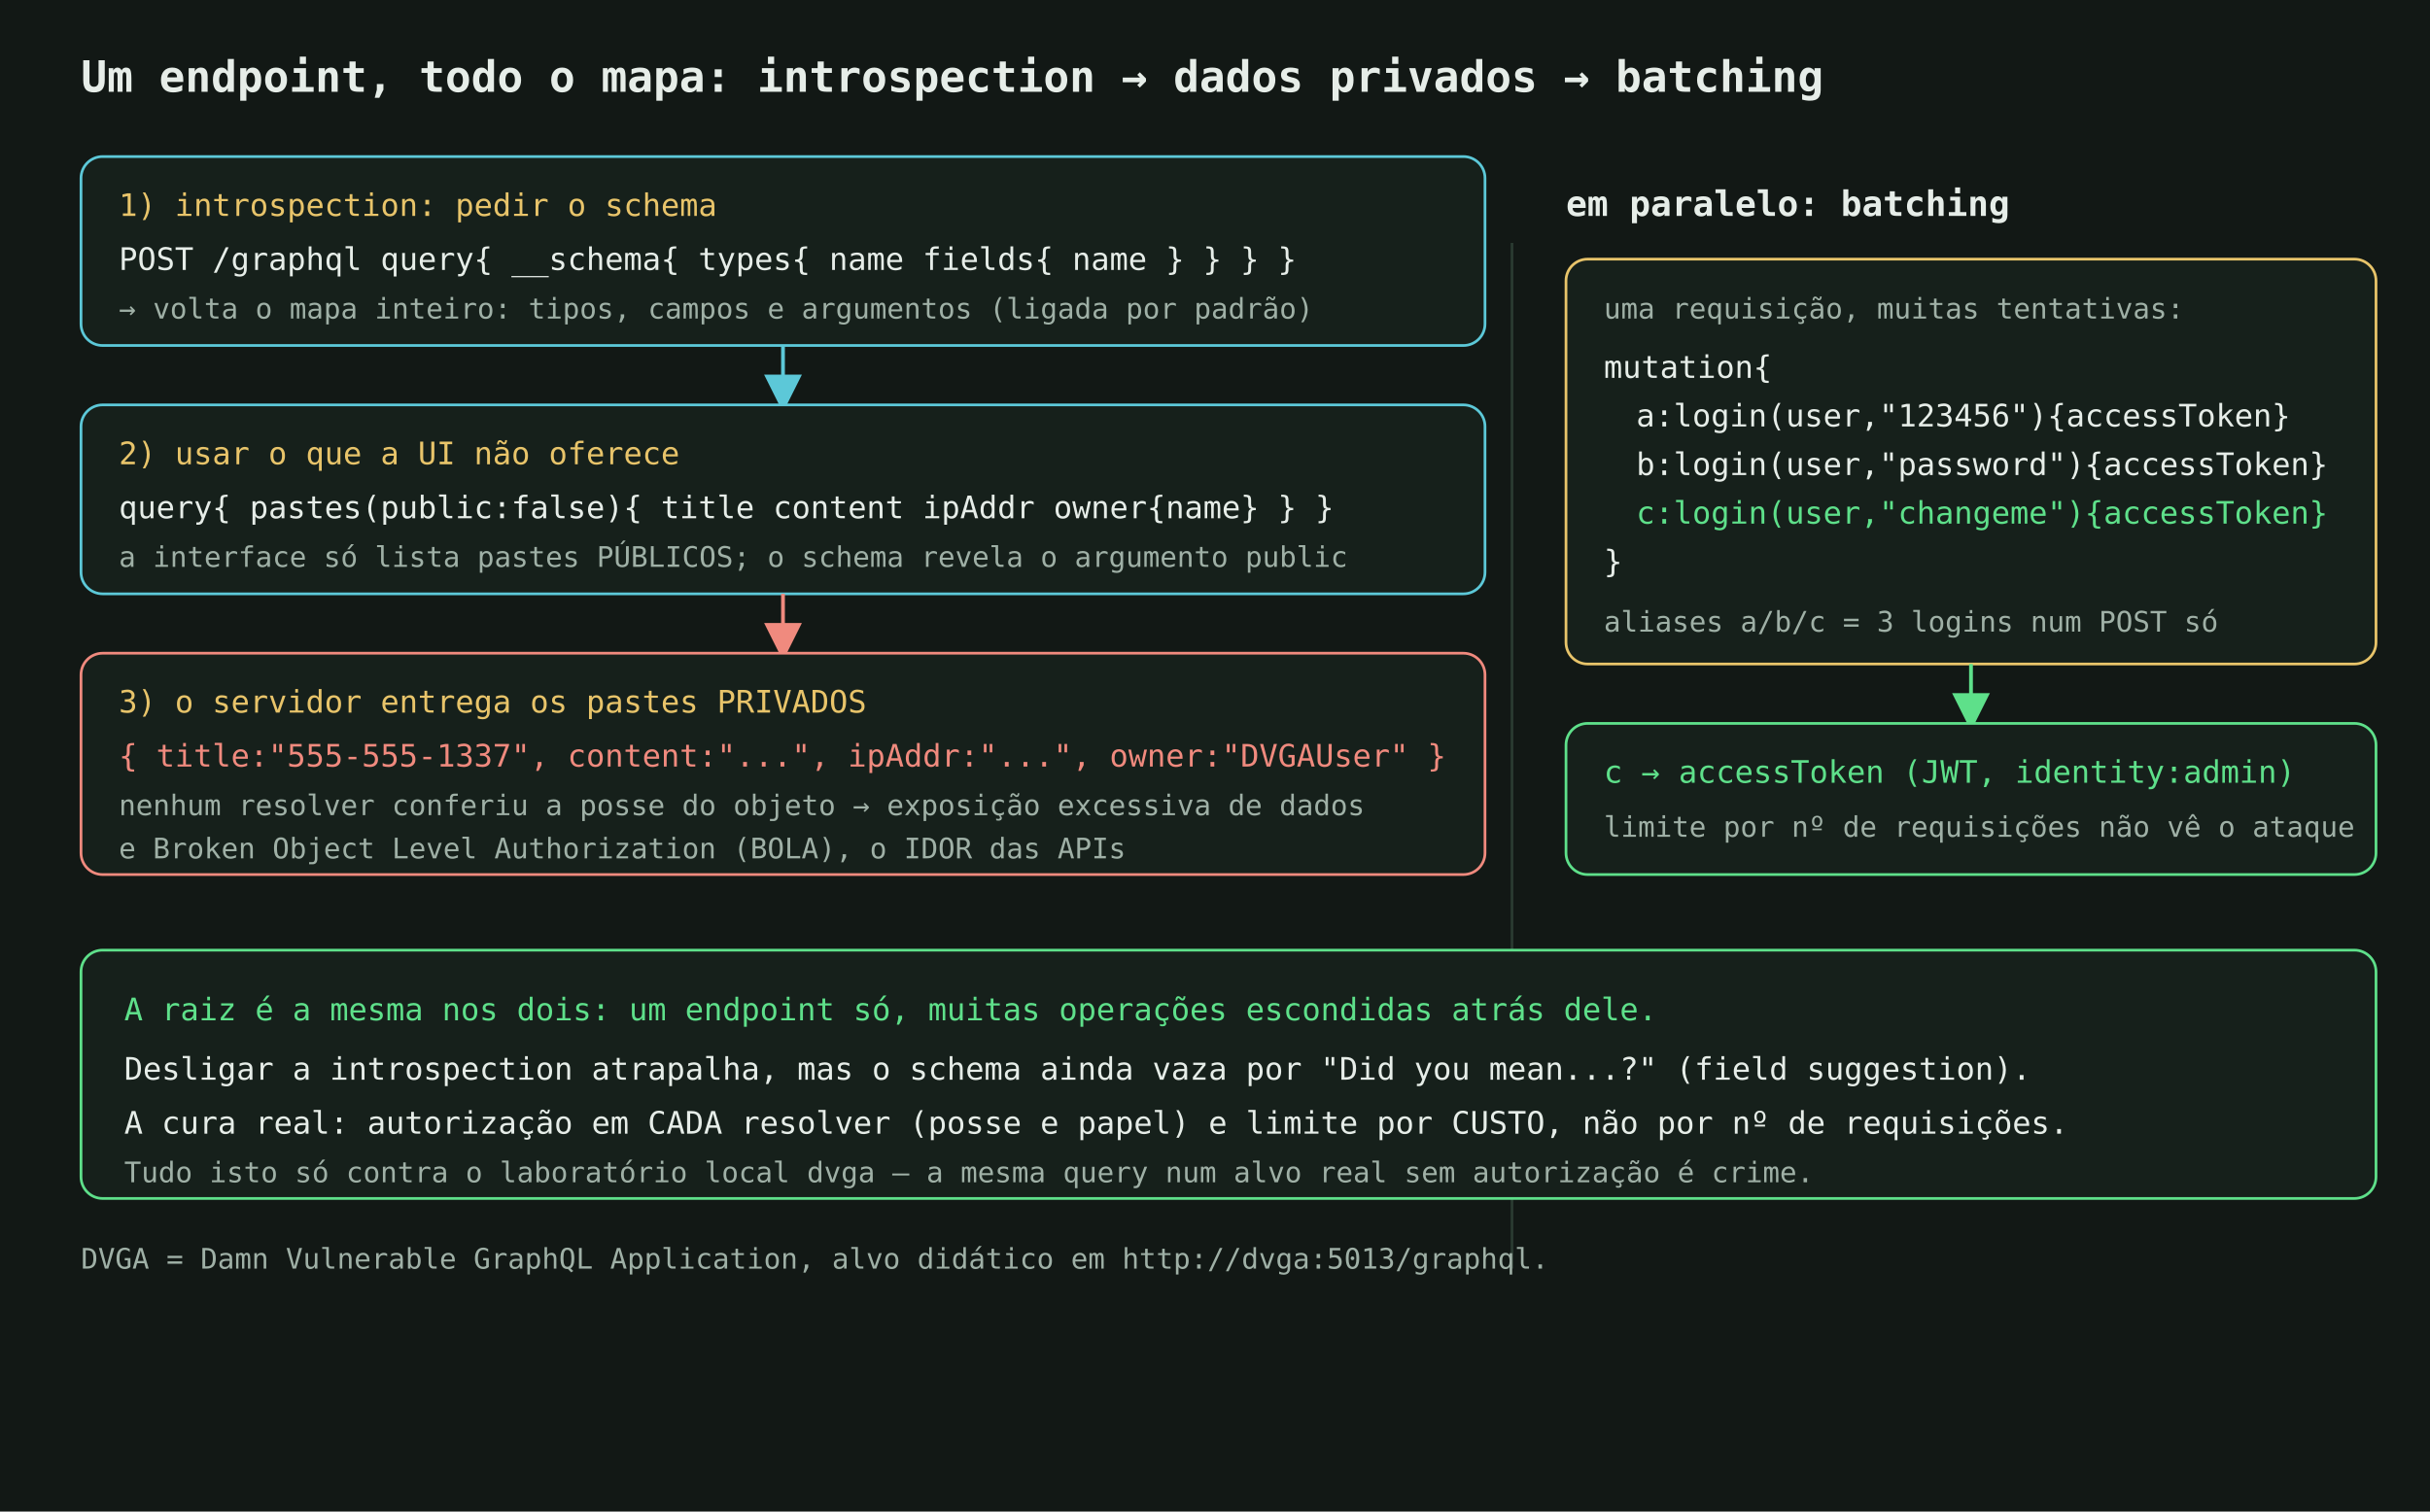
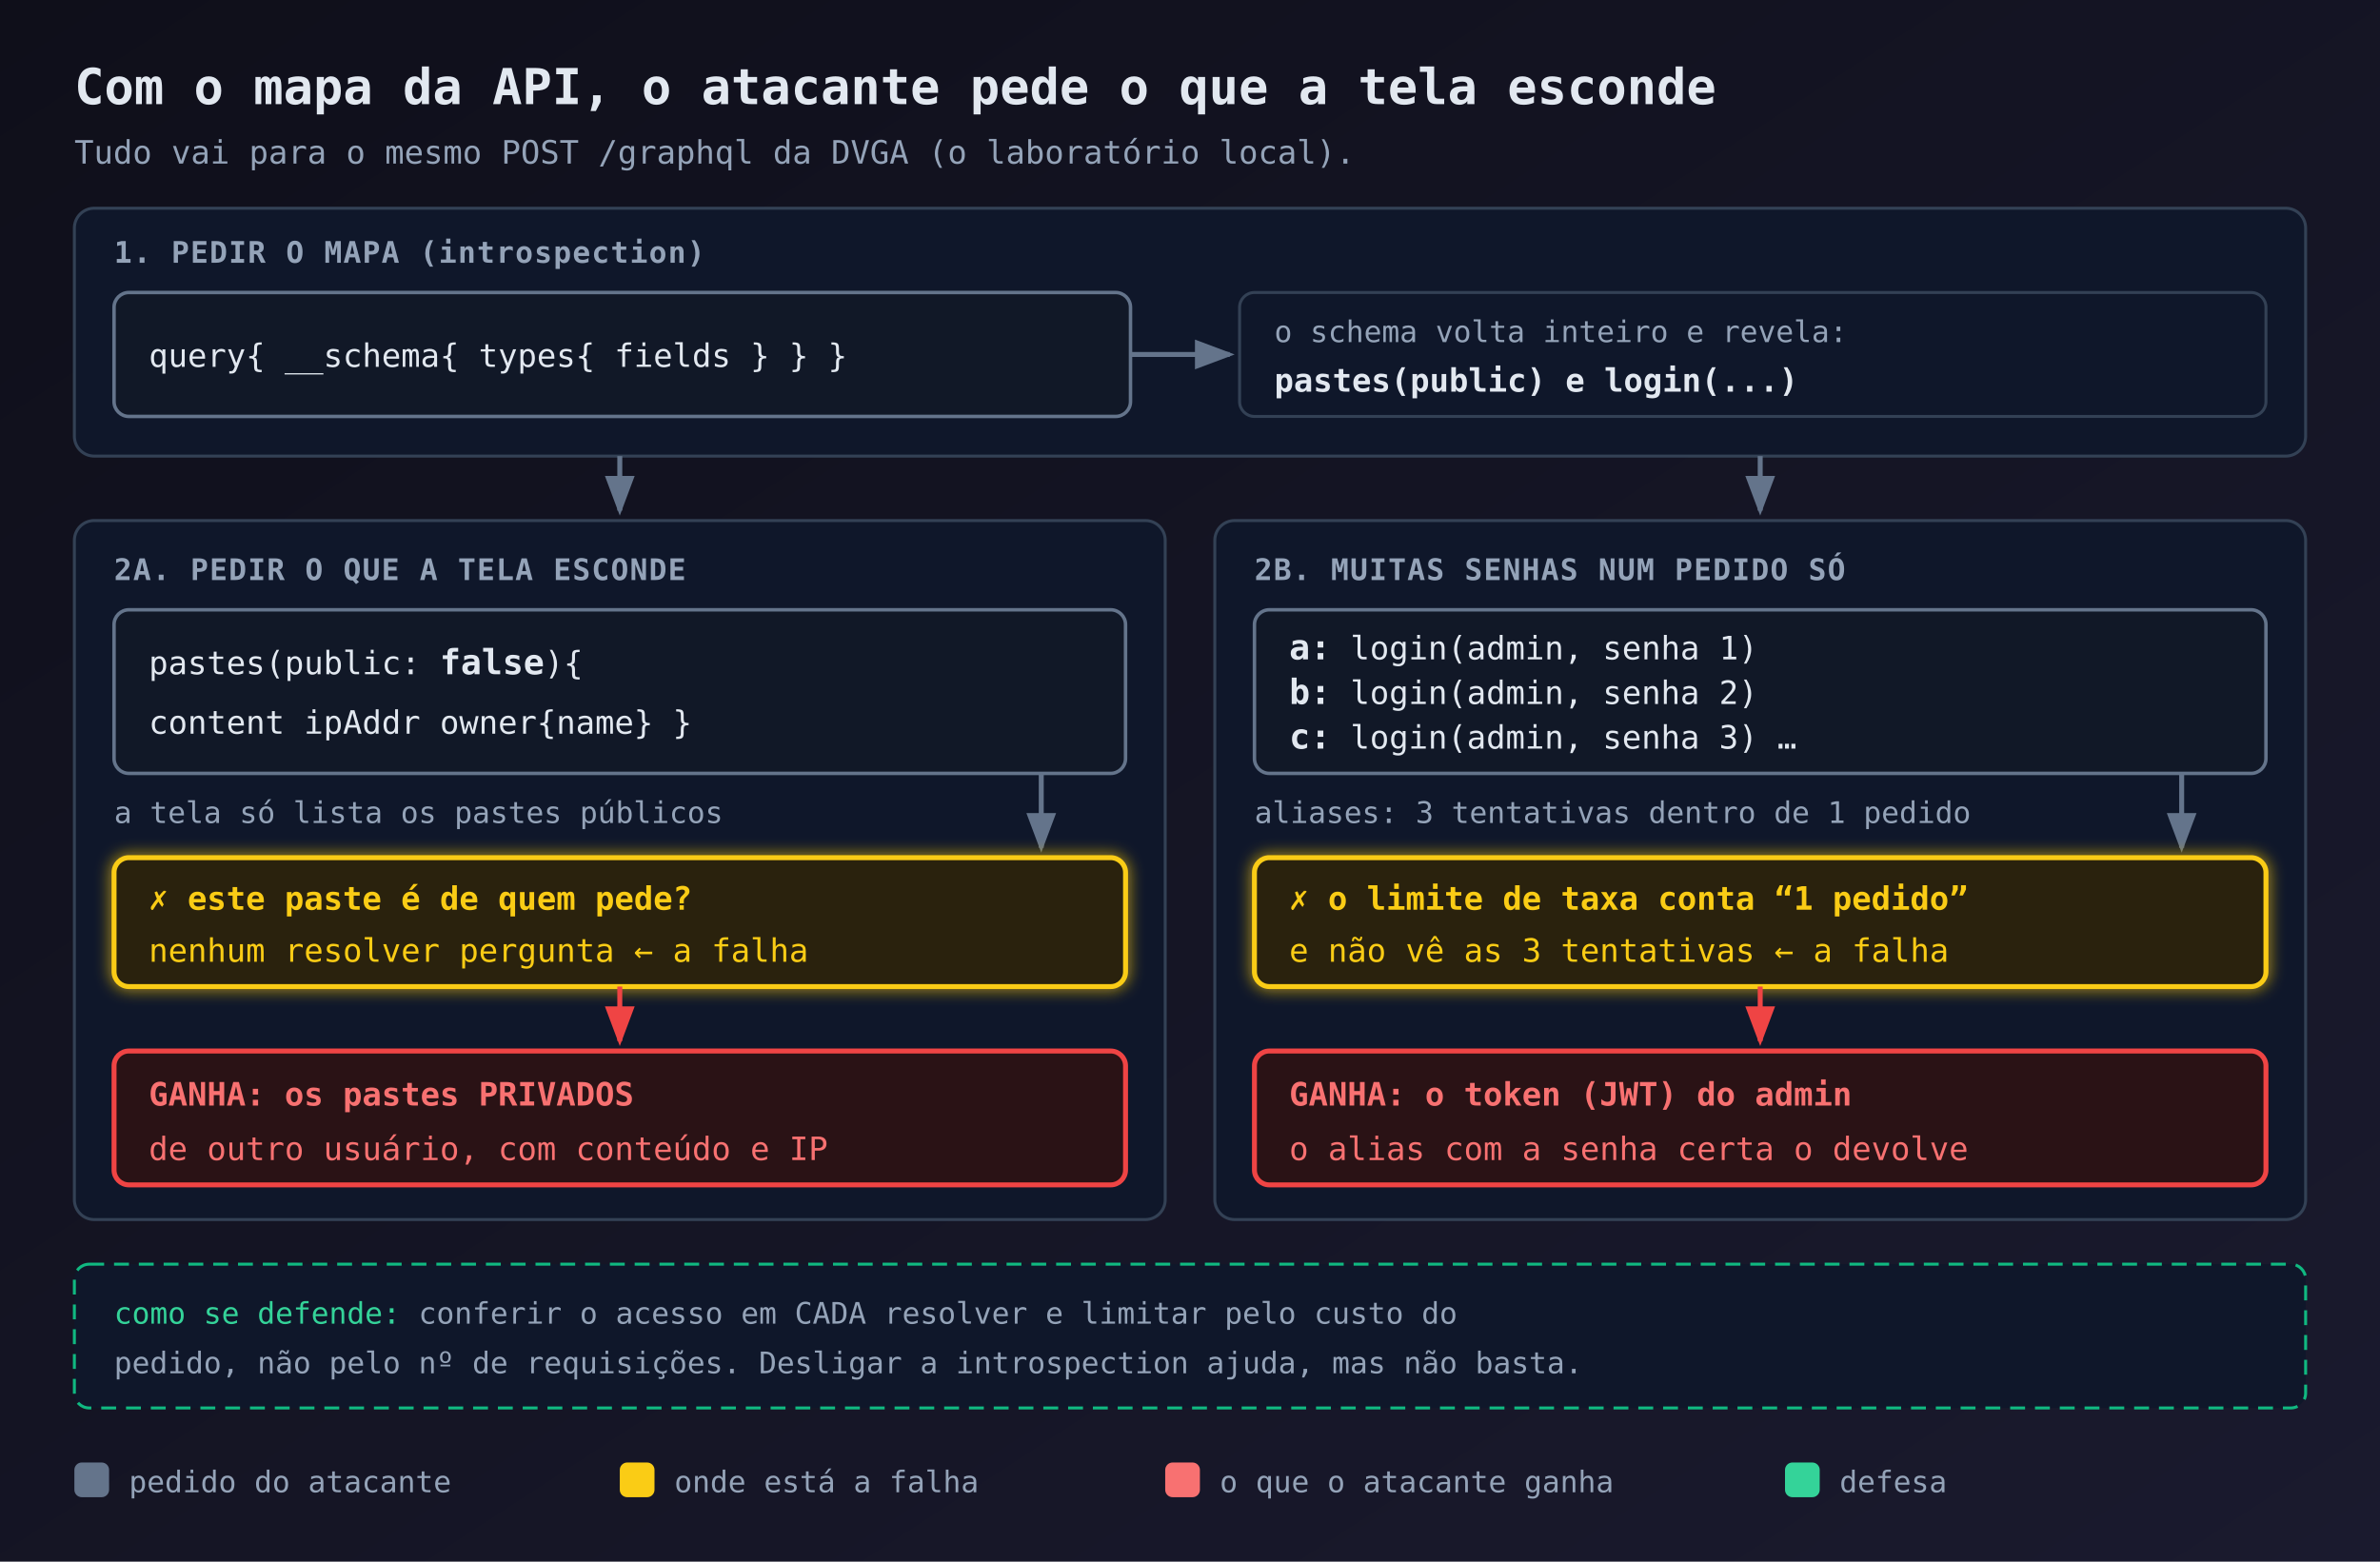
- <svg xmlns="http://www.w3.org/2000/svg" viewBox="0 0 900 560" role="img" aria-labelledby="t d">
+ <svg xmlns="http://www.w3.org/2000/svg" viewBox="0 0 960 630" width="960" height="630" role="img" aria-labelledby="t d">
  <style>
-     text { font-family: ui-monospace, "DejaVu Sans Mono", Menlo, Consolas, monospace; fill: #e6ede8; }
-     .t { font-size: 16px; font-weight: 700; }
-     .h { font-size: 13px; font-weight: 700; }
-     .b { font-size: 11.5px; }
-     .c { font-size: 11.5px; fill: #e8c46a; }
-     .s { font-size: 10.5px; fill: #9fb0a6; }
-     .g { fill: #5ee08a; }
-     .r { fill: #f08a7e; }
+     text { font-family: 'DejaVu Sans Mono', 'SF Mono', 'Fira Code', 'Cascadia Code', 'Courier New', monospace; fill: #e2e8f0; }
+     .title { font-size: 20px; font-weight: 700; }
+     .sub { font-size: 13px; fill: #94a3b8; }
+     .col { font-size: 12px; font-weight: 700; fill: #94a3b8; letter-spacing: 0.04em; }
+     .code { font-size: 13px; }
+     .lbl { font-size: 13px; }
+     .bold { font-size: 13px; font-weight: 700; }
+     .big { font-size: 14px; font-weight: 700; }
+     .small { font-size: 12px; fill: #94a3b8; }
+     .atk { fill: #f87171; }
+     .key { fill: #facc15; }
+     .def { fill: #34d399; }
+     .panel { fill: #0f172a; stroke: #334155; stroke-width: 1.2; }
+     .req { fill: #111827; stroke: #64748b; stroke-width: 1.4; }
+     .flaw { fill: #2a2410; stroke: #facc15; stroke-width: 2; }
+     .gain { fill: #2a1215; stroke: #ef4444; stroke-width: 2; }
+     .edge { stroke: #64748b; stroke-width: 2; fill: none; }
+     .edge-atk { stroke: #ef4444; stroke-width: 2; fill: none; }
  </style>
-   <rect width="900" height="560" fill="#121815" />
  <defs>
-     <marker id="ar" markerWidth="10" markerHeight="10" refX="8" refY="5" orient="auto">
-       <path d="M0,0 L10,5 L0,10 z" fill="#5cc8d8" />
+     <linearGradient id="bg-grad" x1="0%" y1="0%" x2="100%" y2="100%">
+       <stop offset="0%" stop-color="#0f0f1a" />
+       <stop offset="100%" stop-color="#1a1a2e" />
+     </linearGradient>
+     <marker id="arrow-gray" markerWidth="8" markerHeight="6" refX="7" refY="3" orient="auto">
+       <polygon points="0 0, 8 3, 0 6" fill="#64748b" />
    </marker>
-     <marker id="agr" markerWidth="10" markerHeight="10" refX="8" refY="5" orient="auto">
-       <path d="M0,0 L10,5 L0,10 z" fill="#5ee08a" />
+     <marker id="arrow-red" markerWidth="8" markerHeight="6" refX="7" refY="3" orient="auto">
+       <polygon points="0 0, 8 3, 0 6" fill="#ef4444" />
    </marker>
-     <marker id="arr" markerWidth="10" markerHeight="10" refX="8" refY="5" orient="auto">
-       <path d="M0,0 L10,5 L0,10 z" fill="#f08a7e" />
-     </marker>
+     <filter id="glow-gold" x="-50%" y="-50%" width="200%" height="200%">
+       <feGaussianBlur stdDeviation="3" result="blur" />
+       <feMerge>
+         <feMergeNode in="blur" />
+         <feMergeNode in="SourceGraphic" />
+       </feMerge>
+     </filter>
  </defs>
-   <text class="t" x="30" y="34">Um endpoint, todo o mapa: introspection → dados privados → batching</text>
-   <rect x="30" y="58" width="520" height="70" rx="8" fill="#16201b" stroke="#5cc8d8" />
-   <text class="c" x="44" y="80">1) introspection: pedir o schema</text>
-   <text class="b" x="44" y="100">POST /graphql  query{ __schema{ types{ name fields{ name } } } }</text>
-   <text class="s" x="44" y="118">→ volta o mapa inteiro: tipos, campos e argumentos (ligada por padrão)</text>
-   <line x1="290" y1="128" x2="290" y2="150" stroke="#5cc8d8" stroke-width="1.4" marker-end="url(#ar)" />
-   <rect x="30" y="150" width="520" height="70" rx="8" fill="#16201b" stroke="#5cc8d8" />
-   <text class="c" x="44" y="172">2) usar o que a UI não oferece</text>
-   <text class="b" x="44" y="192">query{ pastes(public:false){ title content ipAddr owner{name} } }</text>
-   <text class="s" x="44" y="210">a interface só lista pastes PÚBLICOS; o schema revela o argumento public</text>
-   <line x1="290" y1="220" x2="290" y2="242" stroke="#f08a7e" stroke-width="1.4" marker-end="url(#arr)" />
-   <rect x="30" y="242" width="520" height="82" rx="8" fill="#16201b" stroke="#f08a7e" />
-   <text class="c" x="44" y="264">3) o servidor entrega os pastes PRIVADOS</text>
-   <text class="b r" x="44" y="284">{ title:"555-555-1337", content:"...", ipAddr:"...", owner:"DVGAUser" }</text>
-   <text class="s" x="44" y="302">nenhum resolver conferiu a posse do objeto → exposição excessiva de dados</text>
-   <text class="s" x="44" y="318">e Broken Object Level Authorization (BOLA), o IDOR das APIs</text>
-   <line x1="560" y1="90" x2="560" y2="470" stroke="#2a3a31" stroke-width="1" />
-   <text class="h" x="580" y="80" fill="#e8c46a">em paralelo: batching</text>
-   <rect x="580" y="96" width="300" height="150" rx="8" fill="#16201b" stroke="#e8c46a" />
-   <text class="s" x="594" y="118">uma requisição, muitas tentativas:</text>
-   <text class="b" x="594" y="140">mutation{</text>
-   <text class="b" x="606" y="158">a:login(user,"123456"){accessToken}</text>
-   <text class="b" x="606" y="176">b:login(user,"password"){accessToken}</text>
-   <text class="b g" x="606" y="194">c:login(user,"changeme"){accessToken}</text>
-   <text class="b" x="594" y="212">}</text>
-   <text class="s" x="594" y="234">aliases a/b/c = 3 logins num POST só</text>
-   <line x1="730" y1="246" x2="730" y2="268" stroke="#5ee08a" stroke-width="1.4" marker-end="url(#agr)" />
-   <rect x="580" y="268" width="300" height="56" rx="8" fill="#16201b" stroke="#5ee08a" />
-   <text class="b g" x="594" y="290">c → accessToken (JWT, identity:admin)</text>
-   <text class="s" x="594" y="310">limite por nº de requisições não vê o ataque</text>
-   <rect x="30" y="352" width="850" height="92" rx="8" fill="#16201b" stroke="#5ee08a" />
-   <text class="b g" x="46" y="378">A raiz é a mesma nos dois: um endpoint só, muitas operações escondidas atrás dele.</text>
-   <text class="b" x="46" y="400">Desligar a introspection atrapalha, mas o schema ainda vaza por "Did you mean...?" (field suggestion).</text>
-   <text class="b" x="46" y="420">A cura real: autorização em CADA resolver (posse e papel) e limite por CUSTO, não por nº de requisições.</text>
-   <text class="s" x="46" y="438">Tudo isto só contra o laboratório local dvga — a mesma query num alvo real sem autorização é crime.</text>
-   <text class="s" x="30" y="470">DVGA = Damn Vulnerable GraphQL Application, alvo didático em http://dvga:5013/graphql.</text>
+   <rect width="960" height="630" fill="url(#bg-grad)" />
+   <text class="title" x="30" y="42">Com o mapa da API, o atacante pede o que a tela esconde</text>
+   <text class="sub" x="30" y="66">Tudo vai para o mesmo POST /graphql da DVGA (o laboratório local).</text>
+   <rect class="panel" data-graph-role="container" x="30" y="84" width="900" height="100" rx="8" />
+   <text class="col" x="46" y="106">1. PEDIR O MAPA (introspection)</text>
+   <rect class="req" x="46" y="118" width="410" height="50" rx="6" />
+   <text class="code" x="60" y="148">query{ __schema{ types{ fields } } }</text>
+   <path class="edge" d="M456,143 L496,143" marker-end="url(#arrow-gray)" />
+   <rect class="panel" x="500" y="118" width="414" height="50" rx="6" />
+   <text class="small" x="514" y="138">o schema volta inteiro e revela:</text>
+   <text class="bold" x="514" y="158">pastes(public)   e   login(...)</text>
+   <path class="edge" d="M250,184 L250,206" marker-end="url(#arrow-gray)" />
+   <path class="edge" d="M710,184 L710,206" marker-end="url(#arrow-gray)" />
+   <rect class="panel" data-graph-role="container" x="30" y="210" width="440" height="282" rx="8" />
+   <text class="col" x="46" y="234">2A. PEDIR O QUE A TELA ESCONDE</text>
+   <rect class="req" x="46" y="246" width="408" height="66" rx="6" />
+   <text class="code" x="60" y="272">pastes(public: <tspan class="big">false</tspan>){</text>
+   <text class="code" x="60" y="296">  content ipAddr owner{name} }</text>
+   <text class="small" x="46" y="332">a tela só lista os pastes públicos</text>
+   <path class="edge" d="M420,312 L420,342" marker-end="url(#arrow-gray)" />
+   <rect class="flaw" x="46" y="346" width="408" height="52" rx="6" filter="url(#glow-gold)" />
+   <text class="bold key" x="60" y="367">✗ este paste é de quem pede?</text>
+   <text class="lbl key" x="60" y="388">nenhum resolver pergunta  ← a falha</text>
+   <path class="edge-atk" d="M250,398 L250,420" marker-end="url(#arrow-red)" />
+   <rect class="gain" x="46" y="424" width="408" height="54" rx="6" />
+   <text class="bold atk" x="60" y="446">GANHA: os pastes PRIVADOS</text>
+   <text class="lbl atk" x="60" y="468">de outro usuário, com conteúdo e IP</text>
+   <rect class="panel" data-graph-role="container" x="490" y="210" width="440" height="282" rx="8" />
+   <text class="col" x="506" y="234">2B. MUITAS SENHAS NUM PEDIDO SÓ</text>
+   <rect class="req" x="506" y="246" width="408" height="66" rx="6" />
+   <text class="code" x="520" y="266">
+     <tspan class="big">a:</tspan> login(admin, senha 1)</text>
+   <text class="code" x="520" y="284">
+     <tspan class="big">b:</tspan> login(admin, senha 2)</text>
+   <text class="code" x="520" y="302">
+     <tspan class="big">c:</tspan> login(admin, senha 3)  …</text>
+   <text class="small" x="506" y="332">aliases: 3 tentativas dentro de 1 pedido</text>
+   <path class="edge" d="M880,312 L880,342" marker-end="url(#arrow-gray)" />
+   <rect class="flaw" x="506" y="346" width="408" height="52" rx="6" filter="url(#glow-gold)" />
+   <text class="bold key" x="520" y="367">✗ o limite de taxa conta “1 pedido”</text>
+   <text class="lbl key" x="520" y="388">e não vê as 3 tentativas  ← a falha</text>
+   <path class="edge-atk" d="M710,398 L710,420" marker-end="url(#arrow-red)" />
+   <rect class="gain" x="506" y="424" width="408" height="54" rx="6" />
+   <text class="bold atk" x="520" y="446">GANHA: o token (JWT) do admin</text>
+   <text class="lbl atk" x="520" y="468">o alias com a senha certa o devolve</text>
+   <rect x="30" y="510" width="900" height="58" rx="6" fill="#0f172a" stroke="#10b981" stroke-width="1.2" stroke-dasharray="6 4" />
+   <text class="small" x="46" y="534">
+     <tspan class="def">como se defende:</tspan> conferir o acesso em CADA resolver e limitar pelo custo do</text>
+   <text class="small" x="46" y="554">pedido, não pelo nº de requisições. Desligar a introspection ajuda, mas não basta.</text>
+   <g id="legend">
+     <rect x="30" y="590" width="14" height="14" rx="3" fill="#64748b" />
+     <text class="small" x="52" y="602">pedido do atacante</text>
+     <rect x="250" y="590" width="14" height="14" rx="3" fill="#facc15" />
+     <text class="small" x="272" y="602">onde está a falha</text>
+     <rect x="470" y="590" width="14" height="14" rx="3" fill="#f87171" />
+     <text class="small" x="492" y="602">o que o atacante ganha</text>
+     <rect x="720" y="590" width="14" height="14" rx="3" fill="#34d399" />
+     <text class="small" x="742" y="602">defesa</text>
+   </g>
</svg>
